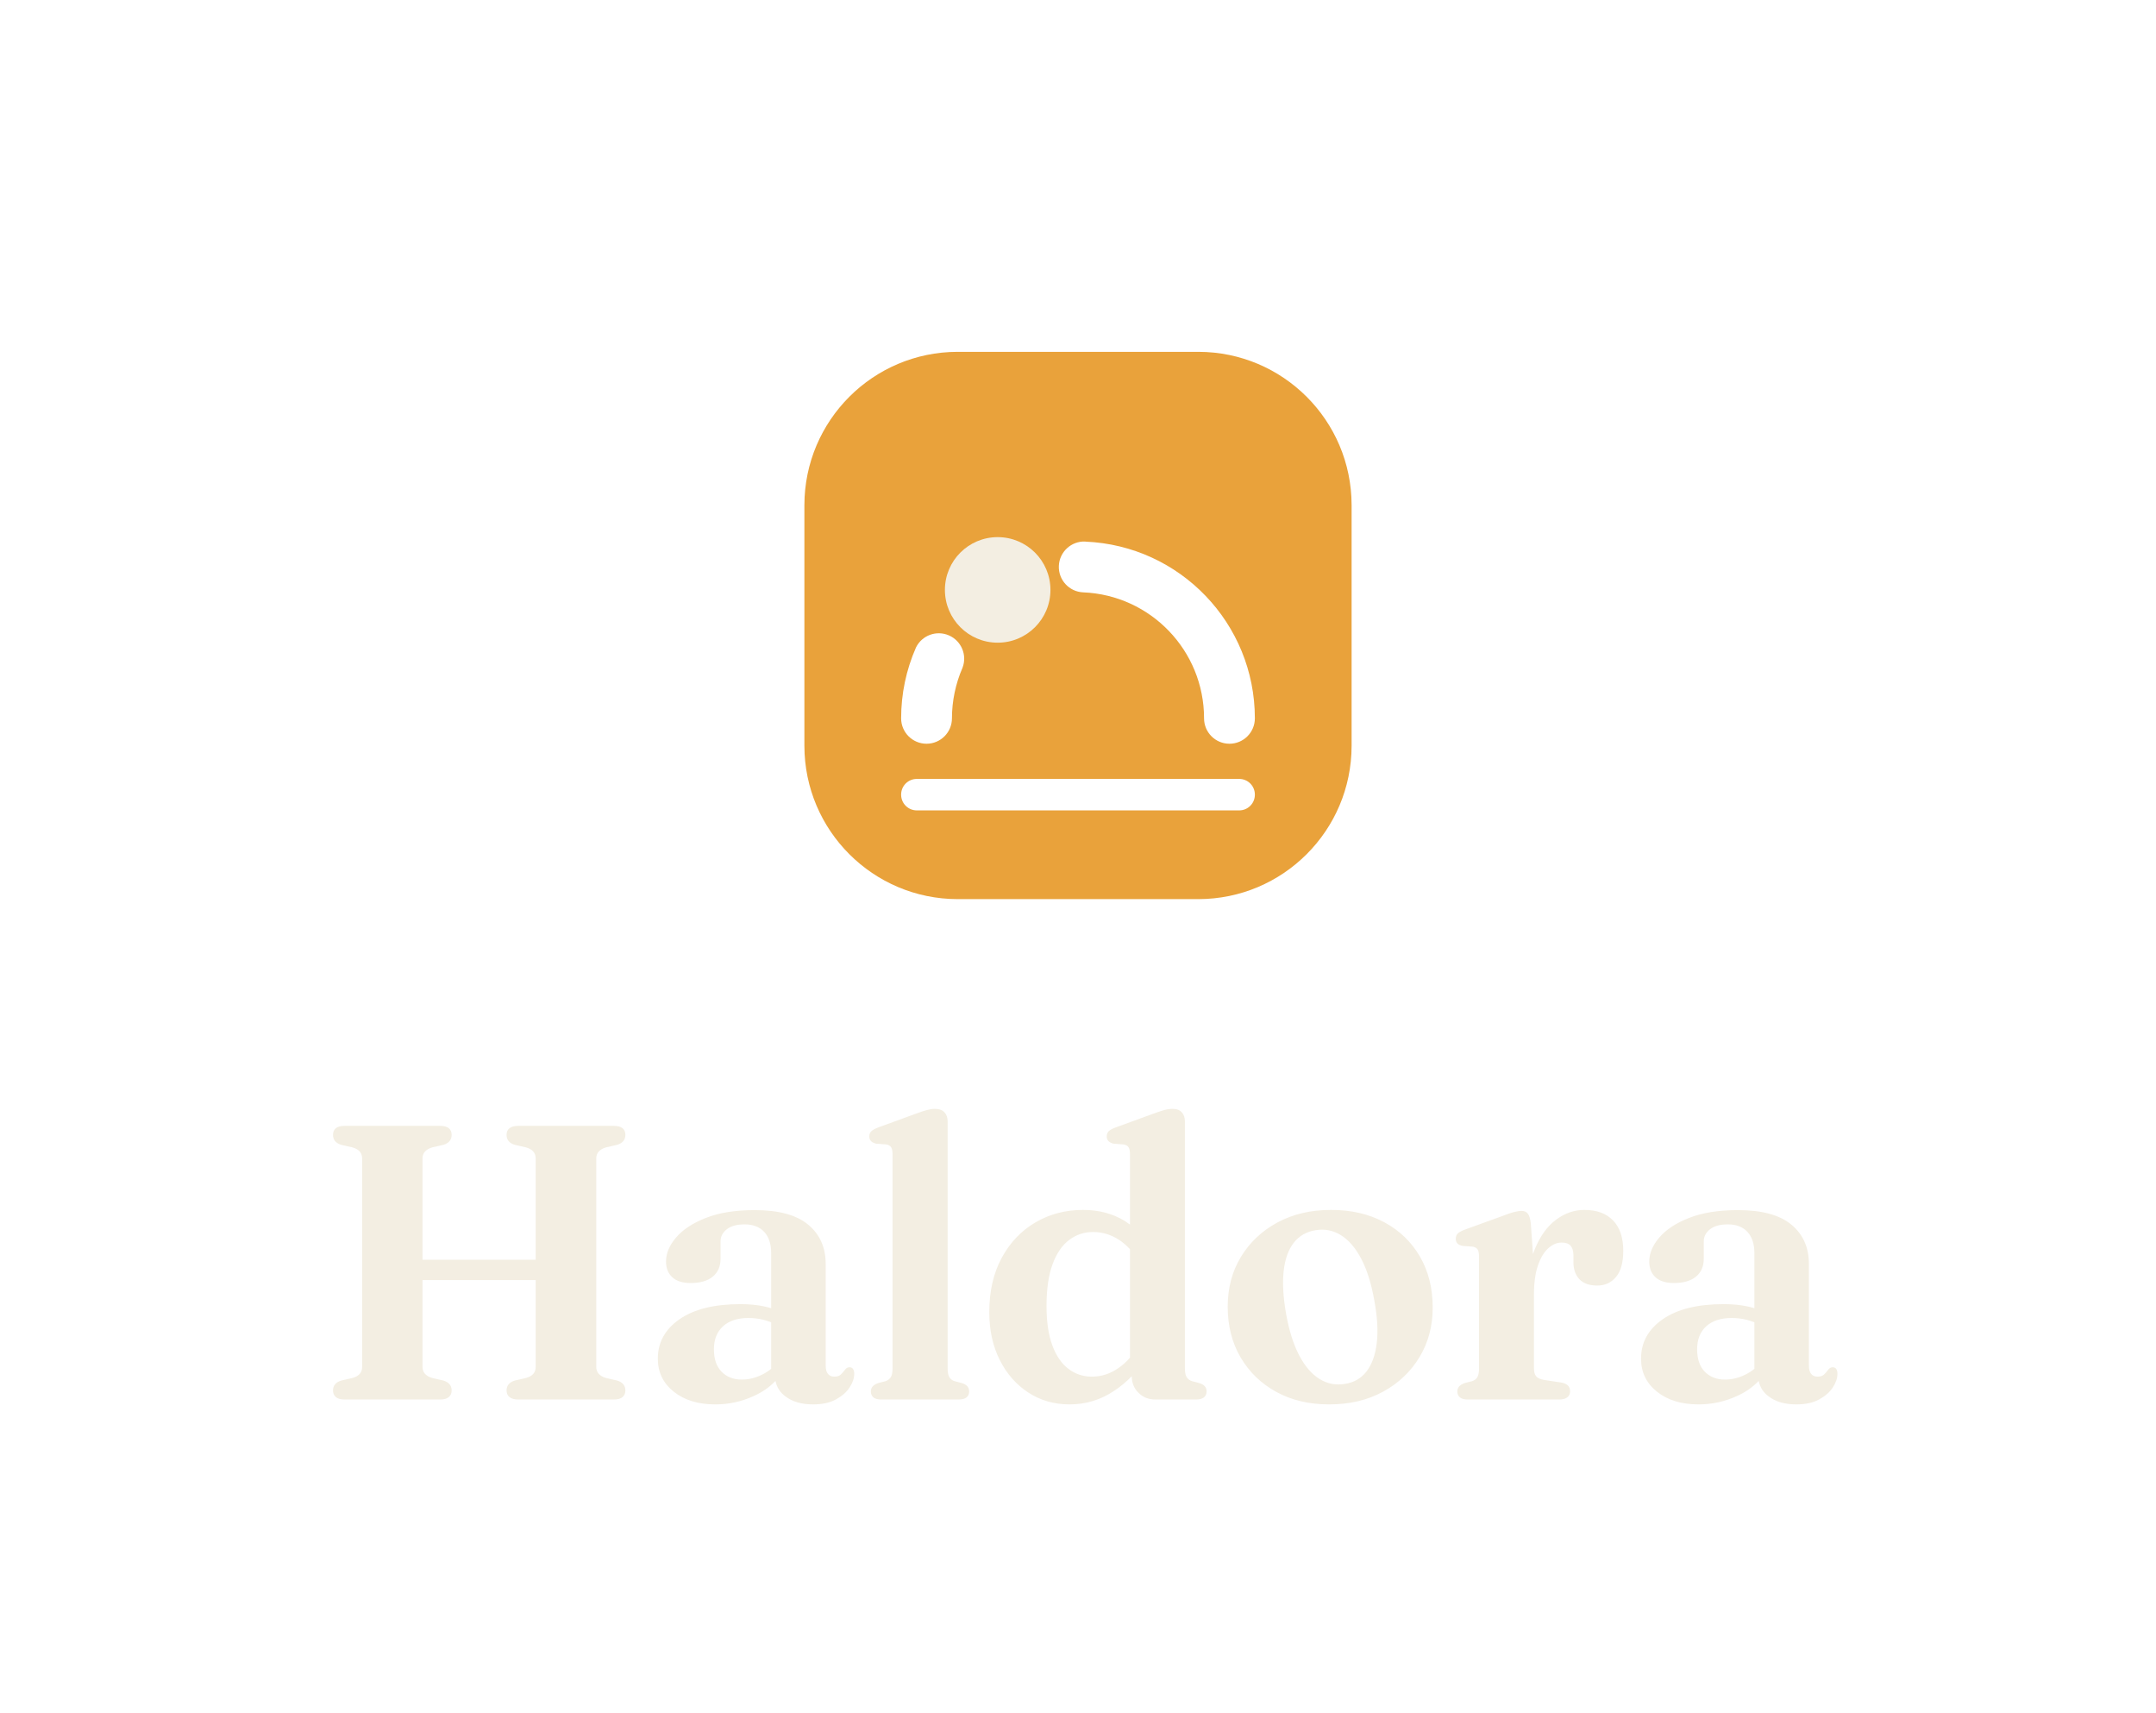
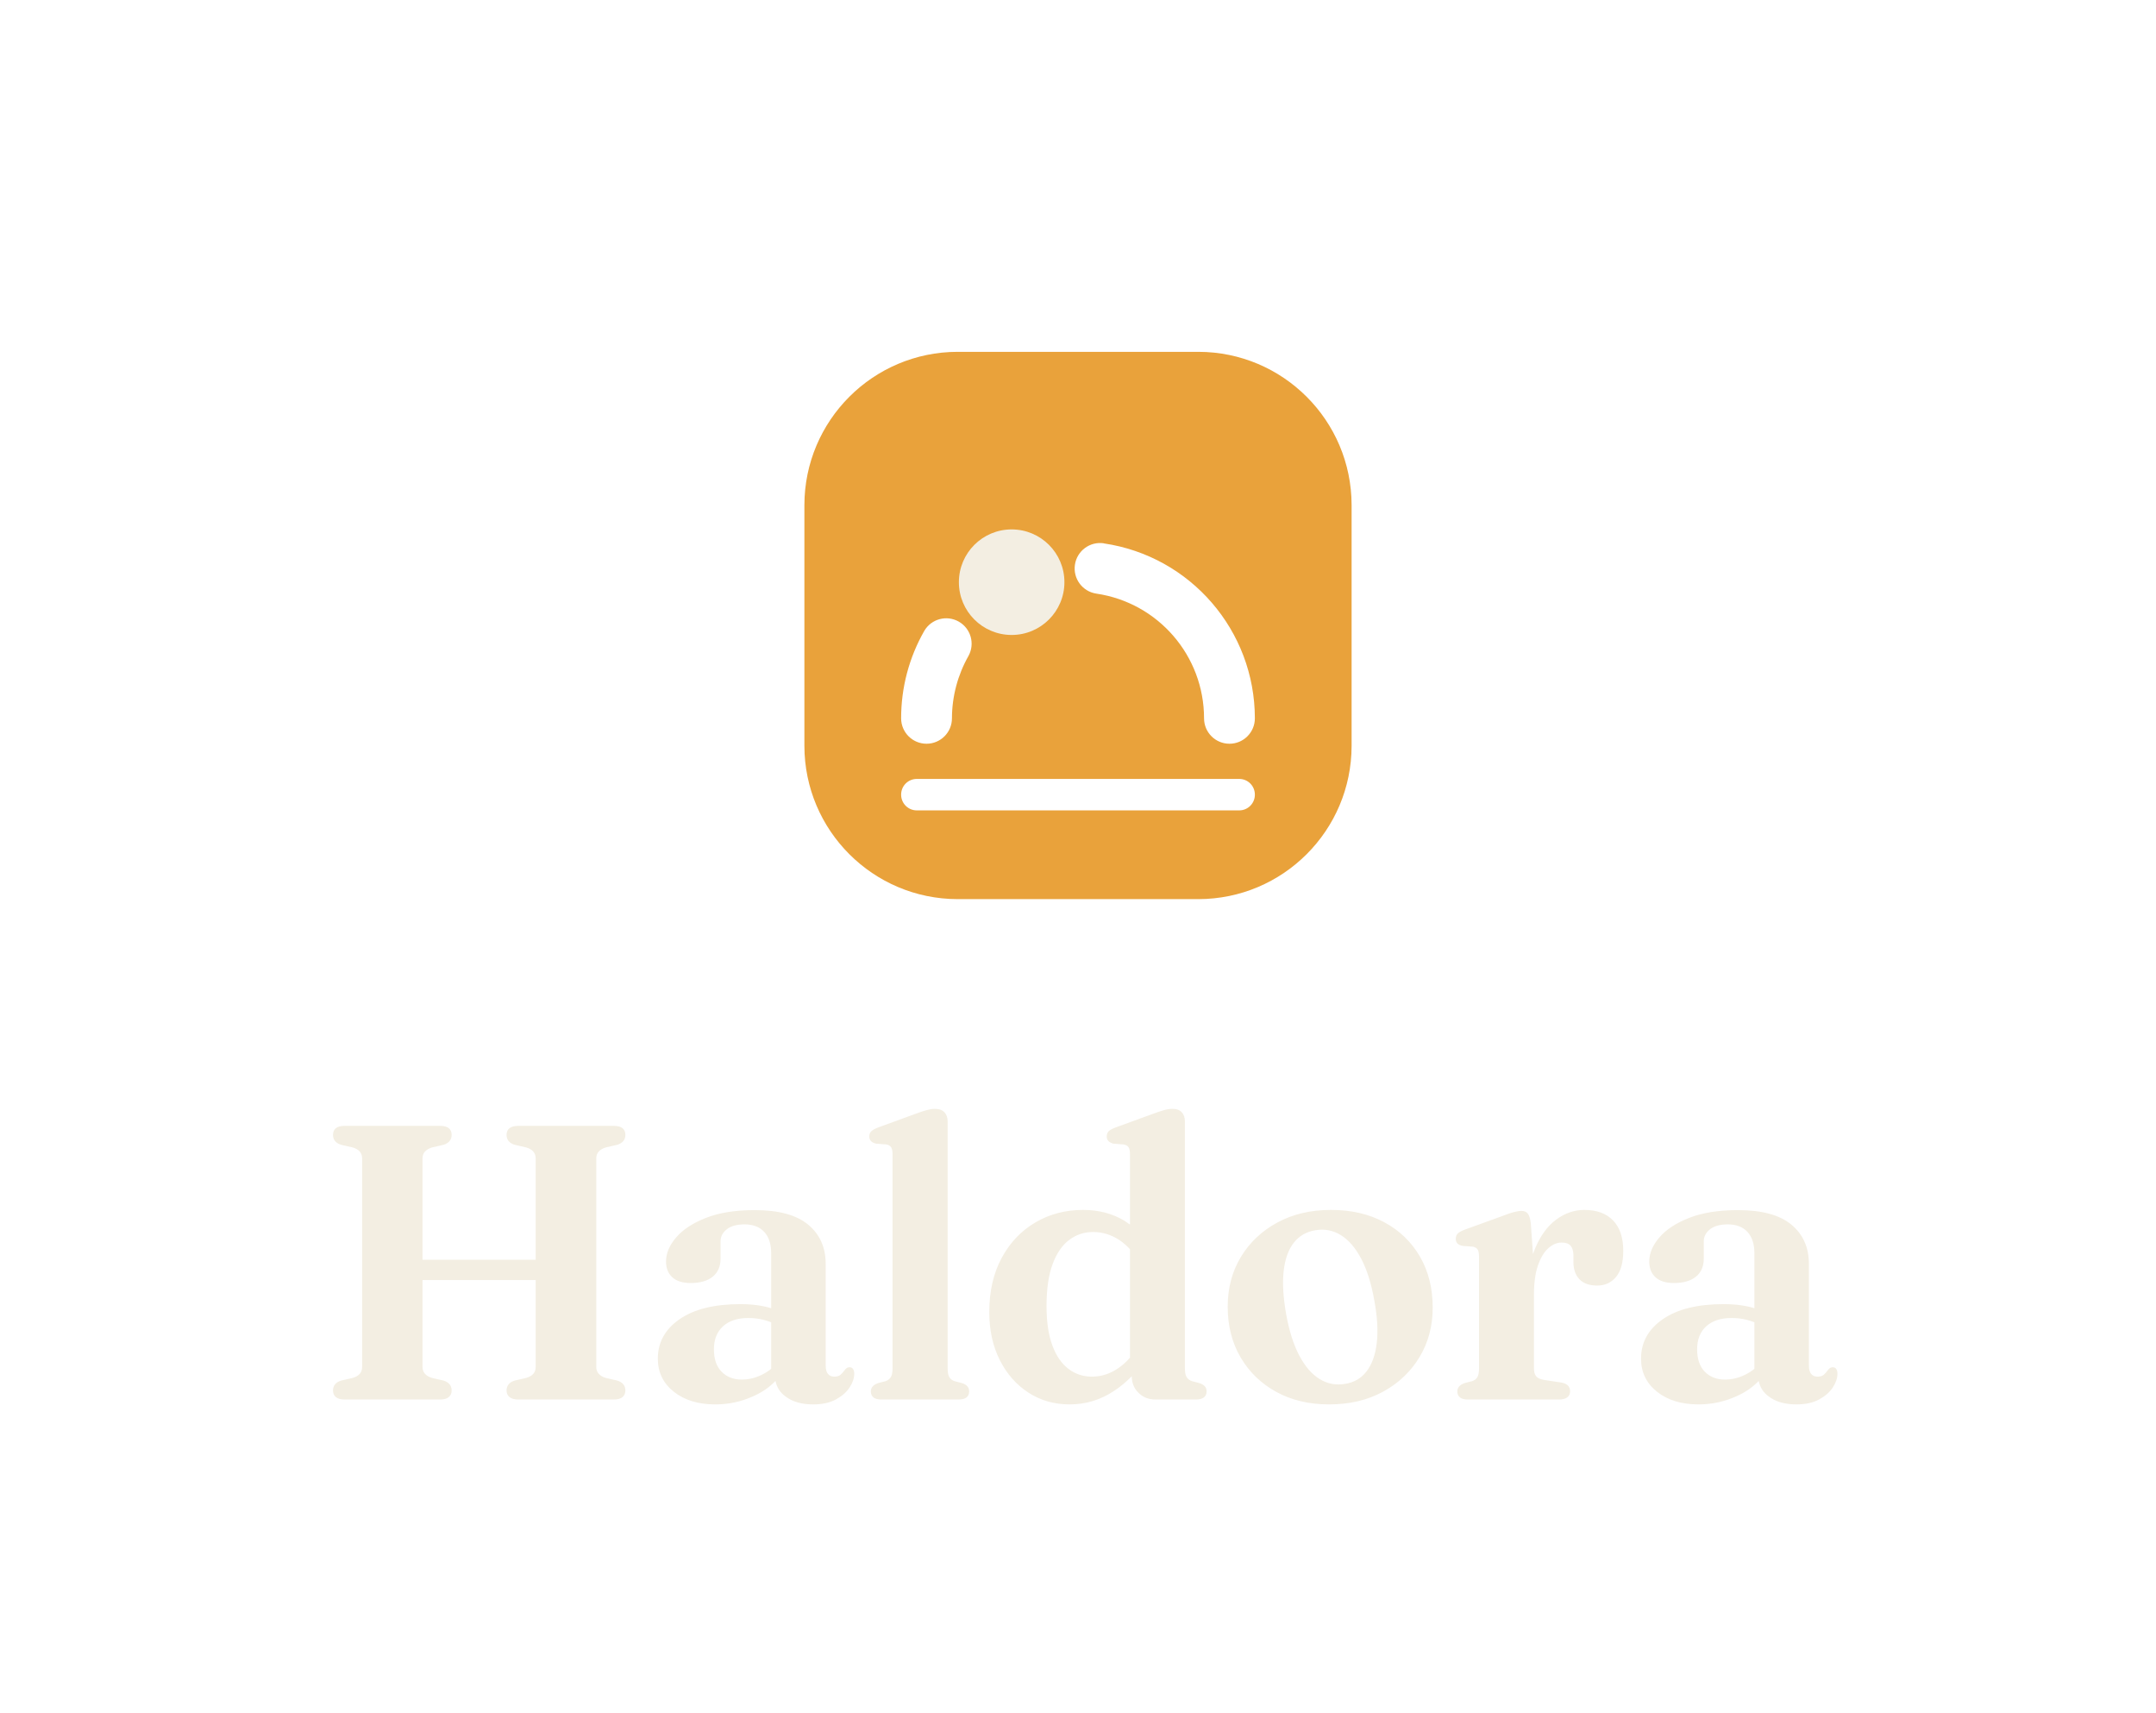
<svg xmlns="http://www.w3.org/2000/svg" width="220.64" height="175.2" viewBox="0 0 220.64 175.2">
-   <path fill="#e9a23b" fill-rule="evenodd" d="M98 36h24.64a15.7 15.7 0 0 1 15.68 15.68v24.64A15.7 15.7 0 0 1 122.64 92H98a15.7 15.7 0 0 1-15.68-15.68V51.68A15.7 15.7 0 0 1 98 36m-5.78 37.5a18 18 0 0 1 1.52-7.25 2.6 2.6 0 0 1 4.76 2.08 13 13 0 0 0-1.08 5.17 2.6 2.6 0 0 1-5.2 0m18.85-18.08a18.1 18.1 0 0 1 17.35 18.08 2.6 2.6 0 0 1-5.2 0 12.9 12.9 0 0 0-12.37-12.89 2.6 2.6 0 0 1 .22-5.2M93.83 79.7h32.98a1.6 1.6 0 0 1 1.61 1.61 1.6 1.6 0 0 1-1.61 1.61H93.83a1.6 1.6 0 0 1-1.61-1.6 1.6 1.6 0 0 1 1.61-1.62" />
-   <path fill="#f3eee2" d="M96.7 60.36a5.4 5.4 0 1 0 10.8 0 5.4 5.4 0 1 0-10.8 0m-53.46 70.62v8.88q0 .44.26.72t.74.42l1.14.26q.84.26.84 1.02 0 .42-.29.67t-.91.25h-9.74q-.62 0-.91-.25t-.29-.67q0-.76.84-1.02l1.14-.26q.5-.14.75-.42t.25-.72v-21.32q0-.44-.25-.72t-.75-.42l-1.14-.26q-.84-.26-.84-1.02 0-.44.29-.68t.91-.24h9.74q.62 0 .91.24t.29.68q0 .76-.84 1.02l-1.14.26q-.48.14-.74.42t-.26.72v10.36h11.58v-10.36q0-.44-.25-.72t-.75-.42l-1.14-.26q-.84-.26-.84-1.02 0-.44.3-.68t.92-.24h9.74q.62 0 .91.24t.29.68q0 .76-.84 1.02l-1.14.26q-.48.14-.74.42t-.26.72v21.32q0 .44.26.72t.74.42l1.14.26q.84.26.84 1.02 0 .42-.29.67t-.91.25h-9.74q-.62 0-.92-.25t-.3-.67q0-.76.84-1.02l1.14-.26q.5-.14.75-.42t.25-.72v-8.88zm24.08 8.04q0-2.5 2.23-4.04t6.23-1.54q1.3 0 2.36.22.4.08.78.2v-5.64q0-1.4-.71-2.17t-2.01-.77q-1.18 0-1.82.5t-.64 1.24v1.76q0 1.2-.8 1.85t-2.26.65q-1.24 0-1.88-.59t-.64-1.61q0-1.26 1.04-2.47t3.06-2 4.98-.79q3.68 0 5.47 1.49t1.79 4.03v10.4q0 .56.23.84t.65.28q.44 0 .66-.21t.38-.43q.1-.14.22-.23t.3-.09q.24 0 .36.18t.12.48q0 .68-.47 1.4t-1.4 1.23-2.33.51q-1.78 0-2.84-.82-.82-.6-1.02-1.58-.92.96-2.22 1.54-1.86.86-3.94.86-2.62 0-4.25-1.3t-1.63-3.38m11.6 1.04v-4.76q-.4-.16-.8-.26-.72-.18-1.54-.18-1.66 0-2.59.85t-.93 2.35.79 2.3 2.05.8q1.08 0 2.08-.5.5-.24.94-.6m18.06-25.32V140q0 .62.17.91t.53.41l.76.2q.38.12.56.33t.18.53q0 .38-.26.6t-.84.22H90.2q-.56 0-.82-.22t-.26-.6q0-.3.18-.51t.56-.35l.78-.2q.36-.14.53-.42t.17-.9v-21.9q0-.5-.15-.72t-.49-.28l-1.06-.08q-.36-.1-.52-.28t-.16-.46q0-.32.2-.52t.72-.4L93.6 114q.8-.3 1.26-.42t.8-.12q.66 0 .99.35t.33.93m4.26 19.52q0-3.2 1.27-5.55t3.45-3.63 4.88-1.28q2.38 0 4.22 1.1l.58.4v-7.2q0-.5-.15-.72t-.51-.28l-1.04-.08q-.36-.1-.52-.28t-.16-.46q0-.32.19-.52t.73-.4l3.72-1.36q.76-.28 1.22-.41t.88-.13q.62 0 .94.35t.32.93V140q0 .62.18.91t.54.41l.76.2q.38.12.56.33t.18.53q0 .38-.27.6t-.83.22h-4.14q-1.04 0-1.72-.68-.68-.64-.7-1.7-.84.86-1.78 1.48-2.08 1.4-4.58 1.4-2.36 0-4.22-1.21t-2.93-3.34-1.07-4.89m14.4 4.66v-11.1q-.54-.58-1.12-.96-1.24-.8-2.66-.8-1.36 0-2.44.81t-1.7 2.48-.62 4.29q0 2.44.6 4.04t1.65 2.39 2.39.79q1.46 0 2.72-.88.62-.42 1.18-1.06m20.58-15.12q3.1 0 5.44 1.26t3.65 3.51 1.31 5.23q0 2.82-1.35 5.06t-3.73 3.54-5.52 1.3q-3.08 0-5.41-1.28t-3.65-3.53-1.32-5.19q0-2.86 1.35-5.09t3.73-3.52 5.5-1.29m1.42 17.8q1.36-.2 2.19-1.25t1.06-2.89-.25-4.42q-.46-2.58-1.34-4.25t-2.08-2.41-2.6-.5q-1.38.22-2.21 1.27t-1.04 2.88.25 4.43q.46 2.56 1.34 4.23t2.08 2.41 2.6.5m19.02-16.42.22 3.14q.1-.3.22-.58.82-1.96 2.16-2.95t2.88-.99q1.9 0 2.94 1.08t1.04 3.1q0 1.8-.74 2.68t-1.92.88q-1.2 0-1.82-.64t-.62-1.78v-.72q-.02-.64-.3-.95t-.92-.31q-.7 0-1.35.58t-1.06 1.76-.41 3.02v7.48q0 .58.23.85t.83.37l1.72.26q.46.08.69.3t.23.6q0 .4-.29.62t-.83.22h-9.34q-.56 0-.82-.22t-.26-.6q0-.3.18-.51t.56-.35l.78-.2q.36-.12.53-.41t.17-.91v-11.42q0-.52-.15-.74t-.49-.28l-1.06-.08q-.36-.08-.52-.26t-.16-.46q0-.34.2-.54t.72-.4l3.64-1.32q.98-.38 1.44-.49t.72-.11q.44 0 .66.29t.3.99m11.28 13.84q0-2.5 2.23-4.04t6.23-1.54q1.3 0 2.36.22.4.08.78.2v-5.64q0-1.4-.71-2.17t-2.01-.77q-1.18 0-1.82.5t-.64 1.24v1.76q0 1.2-.8 1.85t-2.26.65q-1.24 0-1.88-.59t-.64-1.61q0-1.26 1.04-2.47t3.06-2 4.98-.79q3.68 0 5.47 1.49t1.79 4.03v10.4q0 .56.23.84t.65.28q.44 0 .66-.21t.38-.43q.1-.14.22-.23t.3-.09q.24 0 .36.18t.12.48q0 .68-.47 1.4t-1.4 1.23-2.33.51q-1.78 0-2.84-.82-.82-.6-1.02-1.58-.92.96-2.22 1.54-1.86.86-3.94.86-2.62 0-4.25-1.3t-1.63-3.38m11.6 1.04v-4.76q-.4-.16-.8-.26-.72-.18-1.54-.18-1.66 0-2.59.85t-.93 2.35.79 2.3 2.05.8q1.08 0 2.08-.5.5-.24.94-.6" />
+   <path fill="#e9a23b" fill-rule="evenodd" d="M98 36h24.64a15.7 15.7 0 0 1 15.68 15.68v24.64A15.7 15.7 0 0 1 122.64 92H98a15.7 15.7 0 0 1-15.68-15.68V51.68A15.7 15.7 0 0 1 98 36m-5.78 37.5a18 18 0 0 1 2.37-8.95 2.6 2.6 0 0 1 4.52 2.57 13 13 0 0 0-1.69 6.38 2.6 2.6 0 0 1-5.2 0m20.74-17.9a18.1 18.1 0 0 1 15.46 17.9 2.6 2.6 0 0 1-5.2 0 12.9 12.9 0 0 0-11.02-12.76 2.6 2.6 0 0 1 .76-5.15M93.83 79.7h32.98a1.6 1.6 0 0 1 1.61 1.61 1.6 1.6 0 0 1-1.61 1.61H93.83a1.6 1.6 0 0 1-1.61-1.6 1.6 1.6 0 0 1 1.61-1.62" />
+   <path fill="#f3eee2" d="M98.13 59.57a5.4 5.4 0 1 0 10.8 0 5.4 5.4 0 1 0-10.8 0m-54.89 71.41v8.88q0 .44.26.72t.74.42l1.14.26q.84.26.84 1.02 0 .42-.29.67t-.91.25h-9.74q-.62 0-.91-.25t-.29-.67q0-.76.84-1.02l1.14-.26q.5-.14.75-.42t.25-.72v-21.32q0-.44-.25-.72t-.75-.42l-1.14-.26q-.84-.26-.84-1.02 0-.44.29-.68t.91-.24h9.74q.62 0 .91.24t.29.68q0 .76-.84 1.02l-1.14.26q-.48.14-.74.42t-.26.72v10.36h11.58v-10.36q0-.44-.25-.72t-.75-.42l-1.14-.26q-.84-.26-.84-1.02 0-.44.3-.68t.92-.24h9.74q.62 0 .91.24t.29.68q0 .76-.84 1.02l-1.14.26q-.48.14-.74.42t-.26.72v21.32q0 .44.26.72t.74.42l1.14.26q.84.26.84 1.02 0 .42-.29.67t-.91.25h-9.74q-.62 0-.92-.25t-.3-.67q0-.76.84-1.02l1.14-.26q.5-.14.75-.42t.25-.72v-8.88zm24.08 8.04q0-2.5 2.23-4.04t6.23-1.54q1.3 0 2.36.22.4.08.78.2v-5.64q0-1.4-.71-2.17t-2.01-.77q-1.18 0-1.82.5t-.64 1.24v1.76q0 1.2-.8 1.85t-2.26.65q-1.24 0-1.88-.59t-.64-1.61q0-1.26 1.04-2.47t3.06-2 4.98-.79q3.68 0 5.47 1.49t1.79 4.03v10.4q0 .56.23.84t.65.28q.44 0 .66-.21t.38-.43q.1-.14.22-.23t.3-.09q.24 0 .36.18t.12.48q0 .68-.47 1.4t-1.4 1.23-2.33.51q-1.78 0-2.84-.82-.82-.6-1.02-1.58-.92.96-2.22 1.54-1.86.86-3.94.86-2.62 0-4.25-1.3t-1.63-3.38m11.6 1.04v-4.76q-.4-.16-.8-.26-.72-.18-1.54-.18-1.66 0-2.59.85t-.93 2.35.79 2.3 2.05.8q1.08 0 2.08-.5.5-.24.94-.6m18.06-25.32V140q0 .62.17.91t.53.41l.76.2q.38.12.56.33t.18.53q0 .38-.26.6t-.84.22H90.2q-.56 0-.82-.22t-.26-.6q0-.3.18-.51t.56-.35l.78-.2q.36-.14.53-.42t.17-.9v-21.9q0-.5-.15-.72t-.49-.28l-1.06-.08q-.36-.1-.52-.28t-.16-.46q0-.32.2-.52t.72-.4L93.6 114q.8-.3 1.26-.42t.8-.12q.66 0 .99.35t.33.93m4.26 19.52q0-3.2 1.27-5.55t3.45-3.63 4.88-1.28q2.38 0 4.22 1.1l.58.4v-7.2q0-.5-.15-.72t-.51-.28l-1.04-.08q-.36-.1-.52-.28t-.16-.46q0-.32.19-.52t.73-.4l3.72-1.36q.76-.28 1.22-.41t.88-.13q.62 0 .94.35t.32.93V140q0 .62.18.91t.54.41l.76.2q.38.12.56.33t.18.53q0 .38-.27.6t-.83.22h-4.14q-1.04 0-1.72-.68-.68-.64-.7-1.7-.84.86-1.78 1.48-2.08 1.4-4.58 1.4-2.36 0-4.22-1.21t-2.93-3.34-1.07-4.89m14.4 4.66v-11.1q-.54-.58-1.12-.96-1.24-.8-2.66-.8-1.36 0-2.44.81t-1.7 2.48-.62 4.29q0 2.44.6 4.04t1.65 2.39 2.39.79q1.46 0 2.72-.88.62-.42 1.18-1.06m20.58-15.12q3.1 0 5.44 1.26t3.65 3.51 1.31 5.23q0 2.82-1.35 5.06t-3.73 3.54-5.52 1.3q-3.08 0-5.41-1.28t-3.65-3.53-1.32-5.19q0-2.86 1.35-5.09t3.73-3.52 5.5-1.29m1.42 17.8q1.36-.2 2.19-1.25t1.06-2.89-.25-4.42q-.46-2.58-1.34-4.25t-2.08-2.41-2.6-.5q-1.38.22-2.21 1.27t-1.04 2.88.25 4.43q.46 2.56 1.34 4.23t2.08 2.41 2.6.5m19.02-16.42.22 3.14q.1-.3.22-.58.82-1.96 2.16-2.95t2.88-.99q1.9 0 2.94 1.08t1.04 3.1q0 1.8-.74 2.68t-1.92.88q-1.2 0-1.82-.64t-.62-1.78v-.72q-.02-.64-.3-.95t-.92-.31q-.7 0-1.35.58t-1.06 1.76-.41 3.02v7.48q0 .58.23.85t.83.37l1.72.26q.46.08.69.3t.23.6q0 .4-.29.62t-.83.22h-9.34q-.56 0-.82-.22t-.26-.6q0-.3.18-.51t.56-.35l.78-.2q.36-.12.53-.41t.17-.91v-11.42q0-.52-.15-.74t-.49-.28l-1.06-.08q-.36-.08-.52-.26t-.16-.46q0-.34.2-.54t.72-.4l3.64-1.32q.98-.38 1.44-.49t.72-.11q.44 0 .66.29t.3.99m11.28 13.84q0-2.5 2.23-4.04t6.23-1.54q1.3 0 2.36.22.4.08.78.2v-5.64q0-1.4-.71-2.17t-2.01-.77q-1.18 0-1.82.5t-.64 1.24v1.76q0 1.2-.8 1.85t-2.26.65q-1.24 0-1.88-.59t-.64-1.61q0-1.26 1.04-2.47t3.06-2 4.98-.79q3.68 0 5.47 1.49t1.79 4.03v10.4q0 .56.23.84t.65.28q.44 0 .66-.21t.38-.43q.1-.14.22-.23t.3-.09q.24 0 .36.18t.12.48q0 .68-.47 1.4t-1.4 1.23-2.33.51q-1.78 0-2.84-.82-.82-.6-1.02-1.58-.92.96-2.22 1.54-1.86.86-3.94.86-2.62 0-4.25-1.3t-1.63-3.38m11.6 1.04v-4.76q-.4-.16-.8-.26-.72-.18-1.54-.18-1.66 0-2.59.85t-.93 2.35.79 2.3 2.05.8q1.08 0 2.08-.5.5-.24.94-.6" />
</svg>
